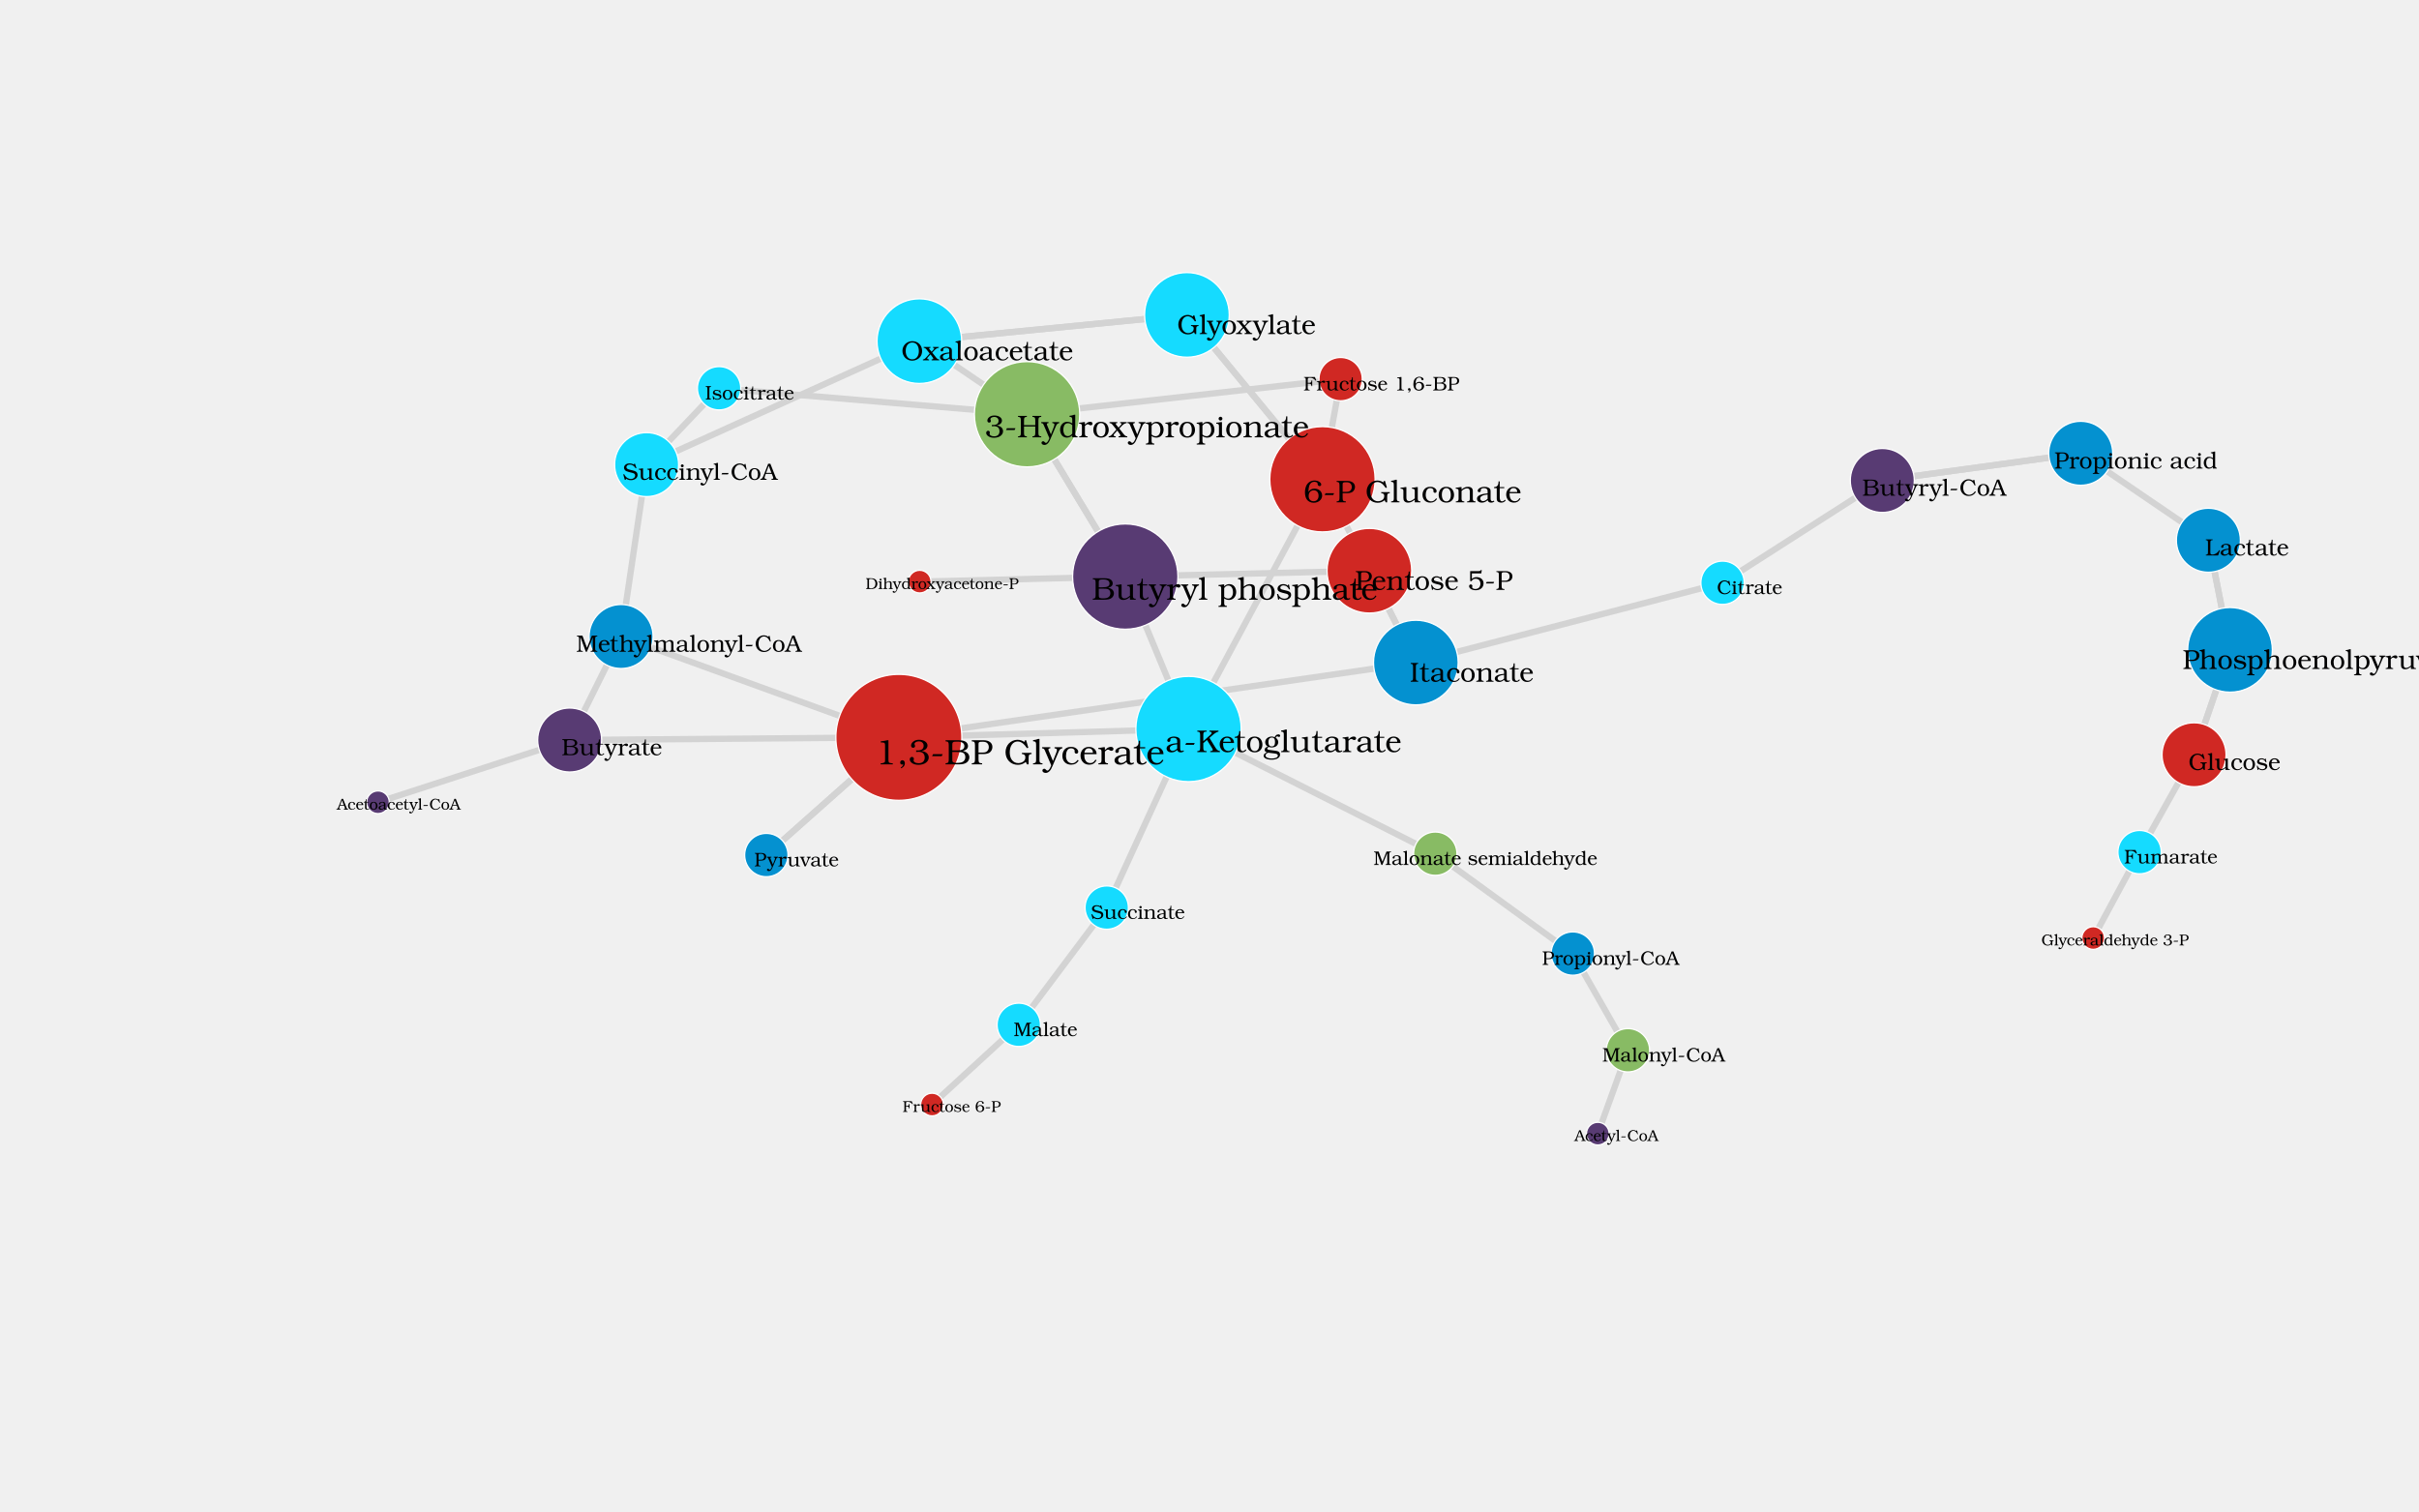
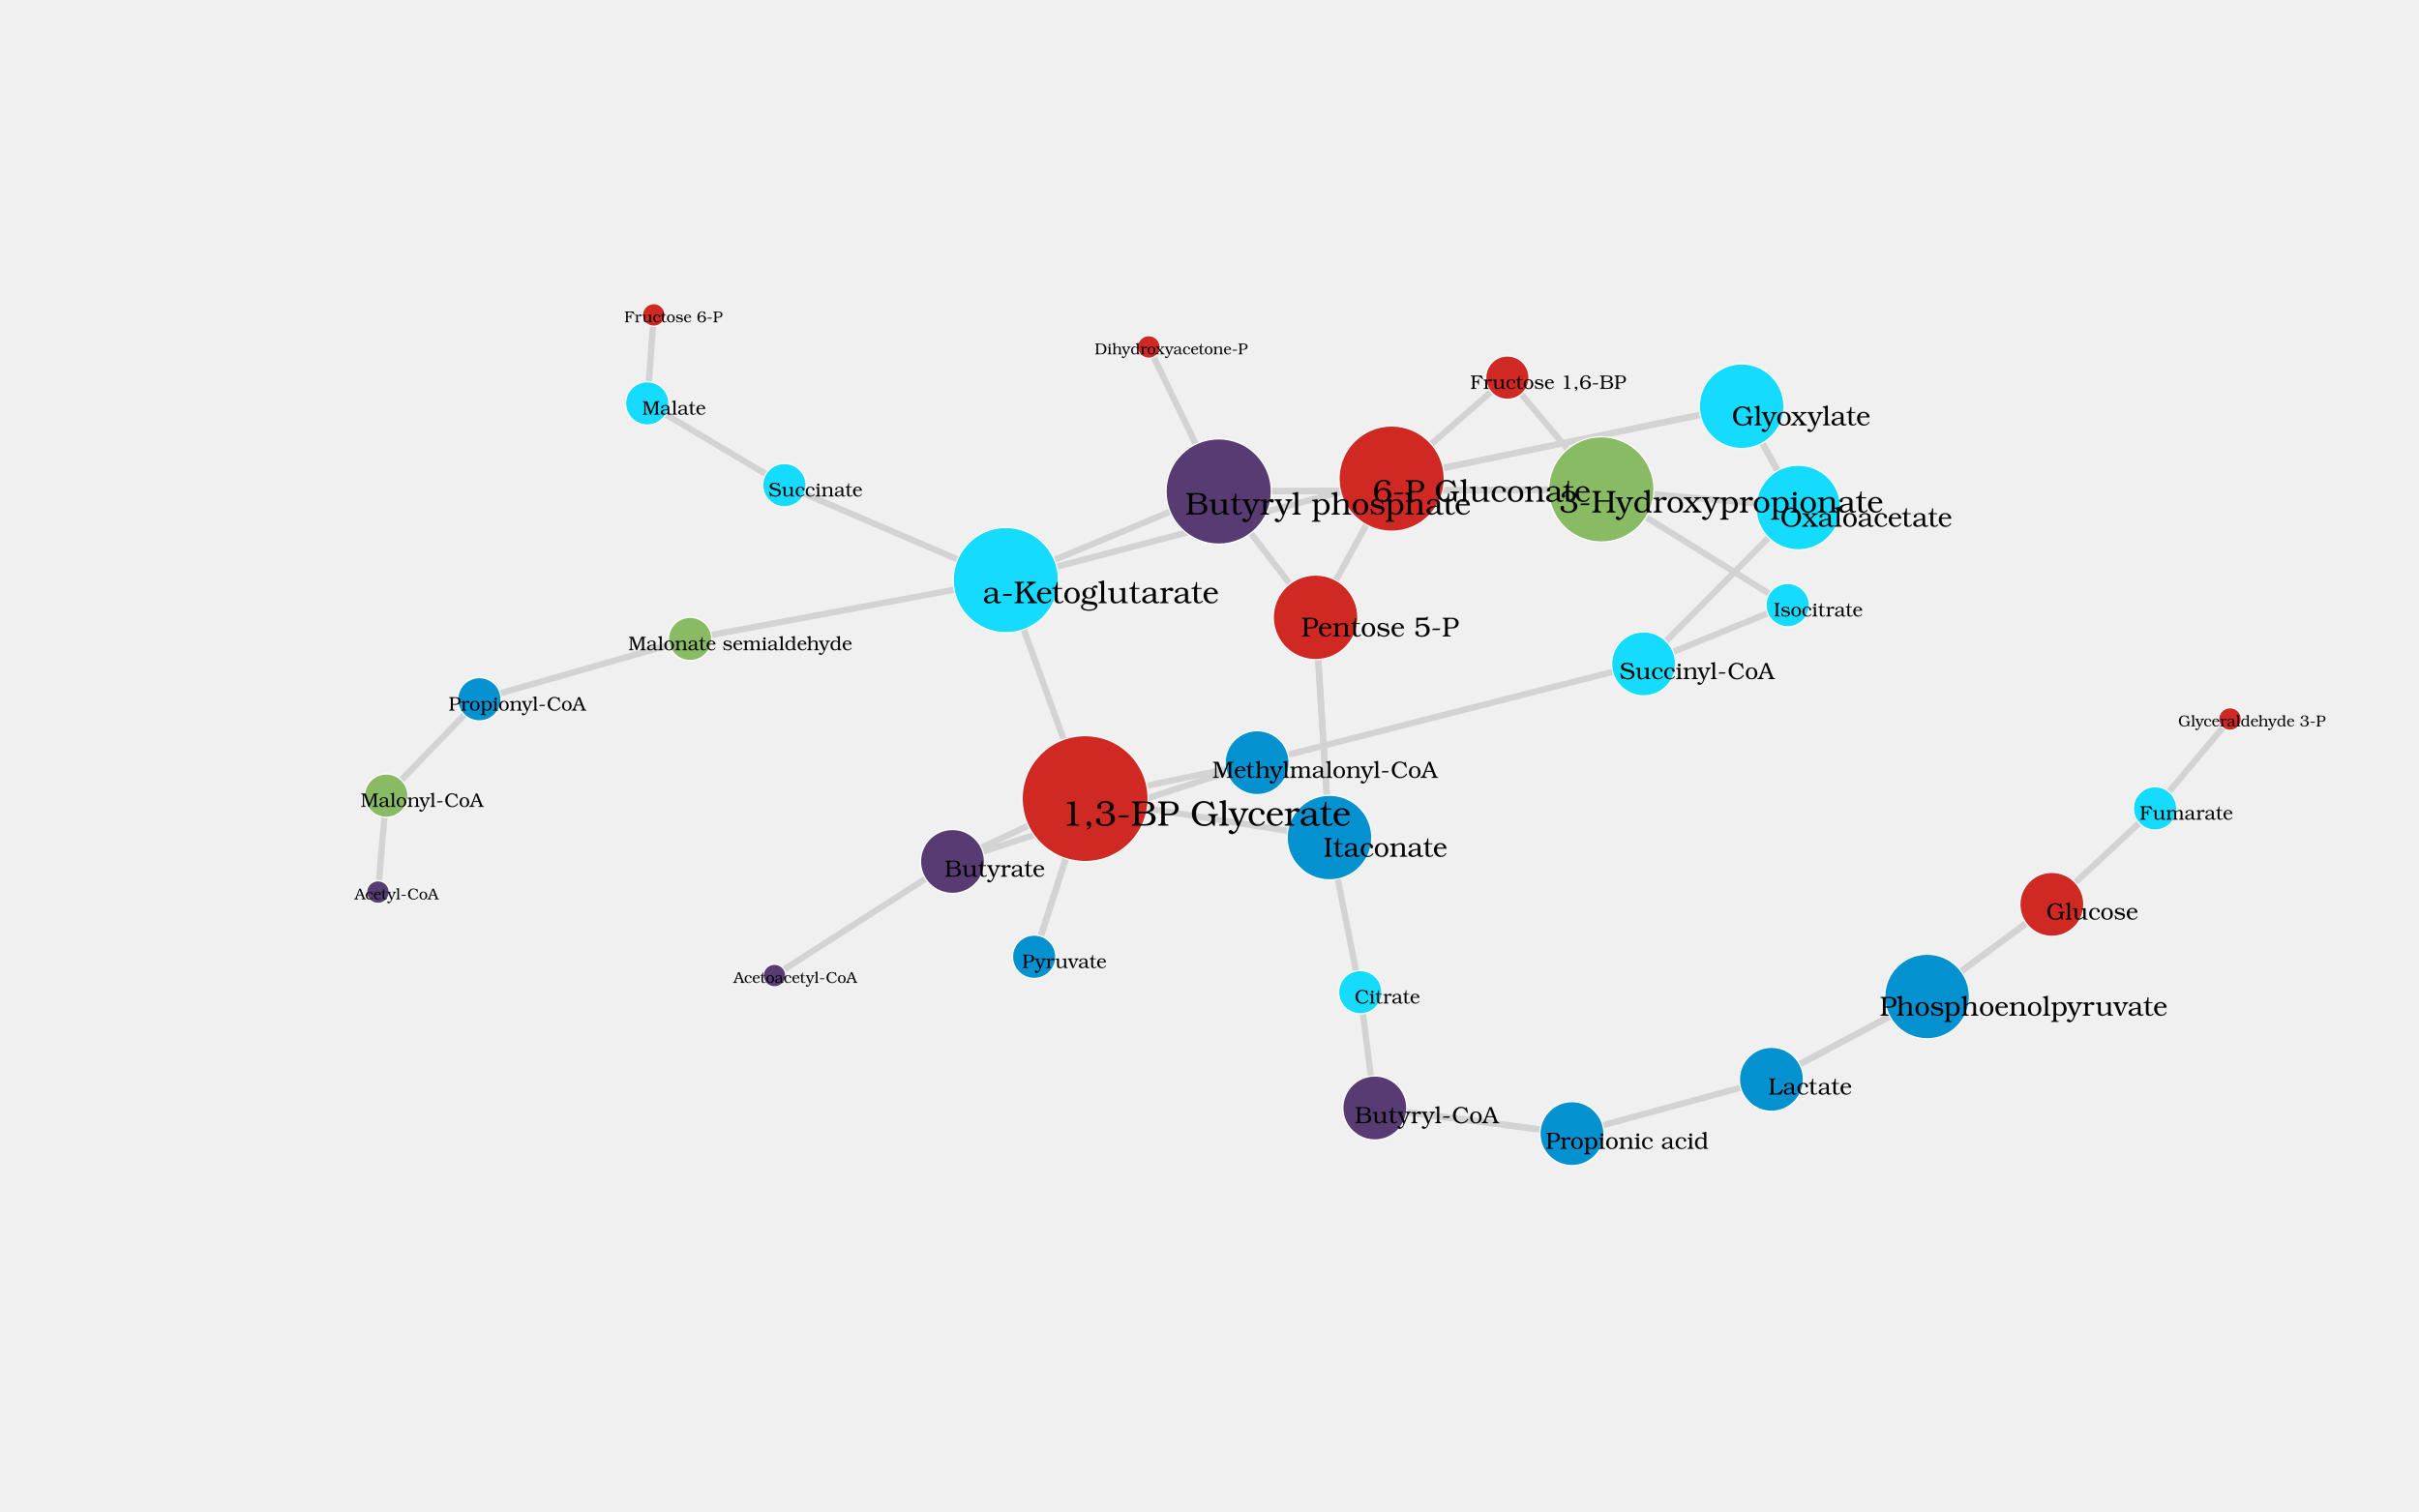
<svg xmlns="http://www.w3.org/2000/svg" width="1920px" height="1200px" viewBox="0 0 1920 1200" preserveAspectRatio="xMaxYMax">
  <style type="text/css">svg{ background: #FFFFFF; }</style>
  <g z-index="0">
-     <line style="stroke: #D3D3D3; stroke-width: 5px; stroke-dash: solid;" z-index="0" y2="359.864" x2="1651.499" y1="381.441" x1="1494.019" />
+     <line style="stroke: #D3D3D3; stroke-width: 5px; stroke-dash: solid;" z-index="0" y2="900" x2="1247.663" y1="879.624" x1="1091.217" />
  </g>
  <g z-index="1">
-     <line style="stroke: #D3D3D3; stroke-width: 5px; stroke-dash: solid;" z-index="0" y2="381.441" x2="1494.019" y1="359.864" x1="1651.499" />
+     <line style="stroke: #D3D3D3; stroke-width: 5px; stroke-dash: solid;" z-index="0" y2="879.624" x2="1091.217" y1="900" x1="1247.663" />
  </g>
  <g z-index="2">
-     <line style="stroke: #D3D3D3; stroke-width: 5px; stroke-dash: solid;" z-index="0" y2="526.01" x2="1123.783" y1="462.663" x1="1367.211" />
+     <line style="stroke: #D3D3D3; stroke-width: 5px; stroke-dash: solid;" z-index="0" y2="664.928" x2="1055.214" y1="787.702" x1="1079.681" />
  </g>
  <g z-index="3">
-     <line style="stroke: #D3D3D3; stroke-width: 5px; stroke-dash: solid;" z-index="0" y2="585.381" x2="713.43" y1="526.01" x1="1123.783" />
+     <line style="stroke: #D3D3D3; stroke-width: 5px; stroke-dash: solid;" z-index="0" y2="634.001" x2="861.286" y1="664.928" x1="1055.214" />
  </g>
  <g z-index="4">
-     <line style="stroke: #D3D3D3; stroke-width: 5px; stroke-dash: solid;" z-index="0" y2="678.829" x2="608.249" y1="585.381" x1="713.43" />
+     <line style="stroke: #D3D3D3; stroke-width: 5px; stroke-dash: solid;" z-index="0" y2="759.578" x2="820.822" y1="634.001" x1="861.286" />
  </g>
  <g z-index="5">
-     <line style="stroke: #D3D3D3; stroke-width: 5px; stroke-dash: solid;" z-index="0" y2="585.381" x2="713.43" y1="678.829" x1="608.249" />
+     <line style="stroke: #D3D3D3; stroke-width: 5px; stroke-dash: solid;" z-index="0" y2="634.001" x2="861.286" y1="759.578" x1="820.822" />
  </g>
  <g z-index="6">
-     <line style="stroke: #D3D3D3; stroke-width: 5px; stroke-dash: solid;" z-index="0" y2="505.323" x2="492.97" y1="587.498" x1="452.156" />
+     <line style="stroke: #D3D3D3; stroke-width: 5px; stroke-dash: solid;" z-index="0" y2="605.483" x2="997.804" y1="683.923" x1="755.993" />
  </g>
  <g z-index="7">
-     <line style="stroke: #D3D3D3; stroke-width: 5px; stroke-dash: solid;" z-index="0" y2="636.916" x2="300" y1="587.498" x1="452.156" />
+     <line style="stroke: #D3D3D3; stroke-width: 5px; stroke-dash: solid;" z-index="0" y2="774.505" x2="614.723" y1="683.923" x1="755.993" />
  </g>
  <g z-index="8">
-     <line style="stroke: #D3D3D3; stroke-width: 5px; stroke-dash: solid;" z-index="0" y2="585.381" x2="713.43" y1="505.323" x1="492.97" />
+     <line style="stroke: #D3D3D3; stroke-width: 5px; stroke-dash: solid;" z-index="0" y2="634.001" x2="861.286" y1="605.483" x1="997.804" />
  </g>
  <g z-index="9">
-     <line style="stroke: #D3D3D3; stroke-width: 5px; stroke-dash: solid;" z-index="0" y2="587.498" x2="452.156" y1="585.381" x1="713.43" />
+     <line style="stroke: #D3D3D3; stroke-width: 5px; stroke-dash: solid;" z-index="0" y2="683.923" x2="755.993" y1="634.001" x1="861.286" />
  </g>
  <g z-index="10">
-     <line style="stroke: #D3D3D3; stroke-width: 5px; stroke-dash: solid;" z-index="0" y2="578.758" x2="943.358" y1="585.381" x1="713.43" />
+     <line style="stroke: #D3D3D3; stroke-width: 5px; stroke-dash: solid;" z-index="0" y2="460.532" x2="798.374" y1="634.001" x1="861.286" />
  </g>
  <g z-index="11">
-     <line style="stroke: #D3D3D3; stroke-width: 5px; stroke-dash: solid;" z-index="0" y2="677.74" x2="1139.202" y1="578.758" x1="943.358" />
+     <line style="stroke: #D3D3D3; stroke-width: 5px; stroke-dash: solid;" z-index="0" y2="507.249" x2="547.731" y1="460.532" x1="798.374" />
  </g>
  <g z-index="12">
-     <line style="stroke: #D3D3D3; stroke-width: 5px; stroke-dash: solid;" z-index="0" y2="359.864" x2="1651.499" y1="428.902" x1="1752.824" />
+     <line style="stroke: #D3D3D3; stroke-width: 5px; stroke-dash: solid;" z-index="0" y2="900" x2="1247.663" y1="856.845" x1="1406.028" />
  </g>
  <g z-index="13">
-     <line style="stroke: #D3D3D3; stroke-width: 5px; stroke-dash: solid;" z-index="0" y2="757.038" x2="1248.377" y1="677.74" x1="1139.202" />
+     <line style="stroke: #D3D3D3; stroke-width: 5px; stroke-dash: solid;" z-index="0" y2="555.143" x2="380.478" y1="507.249" x1="547.731" />
  </g>
  <g z-index="14">
-     <line style="stroke: #D3D3D3; stroke-width: 5px; stroke-dash: solid;" z-index="0" y2="833.81" x2="1292.126" y1="757.038" x1="1248.377" />
+     <line style="stroke: #D3D3D3; stroke-width: 5px; stroke-dash: solid;" z-index="0" y2="631.67" x2="306.581" y1="555.143" x1="380.478" />
  </g>
  <g z-index="15">
-     <line style="stroke: #D3D3D3; stroke-width: 5px; stroke-dash: solid;" z-index="0" y2="900" x2="1268.211" y1="833.81" x1="1292.126" />
+     <line style="stroke: #D3D3D3; stroke-width: 5px; stroke-dash: solid;" z-index="0" y2="708.225" x2="300" y1="631.67" x1="306.581" />
  </g>
  <g z-index="16">
-     <line style="stroke: #D3D3D3; stroke-width: 5px; stroke-dash: solid;" z-index="0" y2="720.536" x2="878.43" y1="578.758" x1="943.358" />
+     <line style="stroke: #D3D3D3; stroke-width: 5px; stroke-dash: solid;" z-index="0" y2="385.156" x2="622.617" y1="460.532" x1="798.374" />
  </g>
  <g z-index="17">
-     <line style="stroke: #D3D3D3; stroke-width: 5px; stroke-dash: solid;" z-index="0" y2="813.615" x2="808.611" y1="720.536" x1="878.43" />
+     <line style="stroke: #D3D3D3; stroke-width: 5px; stroke-dash: solid;" z-index="0" y2="320.228" x2="513.723" y1="385.156" x1="622.617" />
  </g>
  <g z-index="18">
-     <line style="stroke: #D3D3D3; stroke-width: 5px; stroke-dash: solid;" z-index="0" y2="876.9" x2="739.771" y1="813.615" x1="808.611" />
+     <line style="stroke: #D3D3D3; stroke-width: 5px; stroke-dash: solid;" z-index="0" y2="250" x2="518.919" y1="320.228" x1="513.723" />
  </g>
  <g z-index="19">
-     <line style="stroke: #D3D3D3; stroke-width: 5px; stroke-dash: solid;" z-index="0" y2="457.751" x2="893.134" y1="578.758" x1="943.358" />
+     <line style="stroke: #D3D3D3; stroke-width: 5px; stroke-dash: solid;" z-index="0" y2="390.185" x2="967.312" y1="460.532" x1="798.374" />
  </g>
  <g z-index="20">
-     <line style="stroke: #D3D3D3; stroke-width: 5px; stroke-dash: solid;" z-index="0" y2="328.878" x2="815.207" y1="457.751" x1="893.134" />
+     <line style="stroke: #D3D3D3; stroke-width: 5px; stroke-dash: solid;" z-index="0" y2="388.534" x2="1271.015" y1="390.185" x1="967.312" />
  </g>
  <g z-index="21">
-     <line style="stroke: #D3D3D3; stroke-width: 5px; stroke-dash: solid;" z-index="0" y2="308.241" x2="570.75" y1="328.878" x1="815.207" />
+     <line style="stroke: #D3D3D3; stroke-width: 5px; stroke-dash: solid;" z-index="0" y2="480.42" x2="1418.911" y1="388.534" x1="1271.015" />
  </g>
  <g z-index="22">
-     <line style="stroke: #D3D3D3; stroke-width: 5px; stroke-dash: solid;" z-index="0" y2="368.862" x2="513.232" y1="308.241" x1="570.75" />
+     <line style="stroke: #D3D3D3; stroke-width: 5px; stroke-dash: solid;" z-index="0" y2="527.054" x2="1304.55" y1="480.42" x1="1418.911" />
  </g>
  <g z-index="23">
-     <line style="stroke: #D3D3D3; stroke-width: 5px; stroke-dash: solid;" z-index="0" y2="515.913" x2="1770" y1="428.902" x1="1752.824" />
+     <line style="stroke: #D3D3D3; stroke-width: 5px; stroke-dash: solid;" z-index="0" y2="791.125" x2="1529.578" y1="856.845" x1="1406.028" />
  </g>
  <g z-index="24">
-     <line style="stroke: #D3D3D3; stroke-width: 5px; stroke-dash: solid;" z-index="0" y2="270.835" x2="729.711" y1="368.862" x1="513.232" />
+     <line style="stroke: #D3D3D3; stroke-width: 5px; stroke-dash: solid;" z-index="0" y2="402.921" x2="1427.352" y1="527.054" x1="1304.55" />
  </g>
  <g z-index="25">
-     <line style="stroke: #D3D3D3; stroke-width: 5px; stroke-dash: solid;" z-index="0" y2="250" x2="942.08" y1="270.835" x1="729.711" />
+     <line style="stroke: #D3D3D3; stroke-width: 5px; stroke-dash: solid;" z-index="0" y2="322.52" x2="1382.364" y1="402.921" x1="1427.352" />
  </g>
  <g z-index="26">
-     <line style="stroke: #D3D3D3; stroke-width: 5px; stroke-dash: solid;" z-index="0" y2="380.485" x2="1049.658" y1="250" x1="942.08" />
+     <line style="stroke: #D3D3D3; stroke-width: 5px; stroke-dash: solid;" z-index="0" y2="379.971" x2="1104.571" y1="322.52" x1="1382.364" />
  </g>
  <g z-index="27">
-     <line style="stroke: #D3D3D3; stroke-width: 5px; stroke-dash: solid;" z-index="0" y2="453.1" x2="1086.893" y1="380.485" x1="1049.658" />
+     <line style="stroke: #D3D3D3; stroke-width: 5px; stroke-dash: solid;" z-index="0" y2="490.109" x2="1044.183" y1="379.971" x1="1104.571" />
  </g>
  <g z-index="28">
-     <line style="stroke: #D3D3D3; stroke-width: 5px; stroke-dash: solid;" z-index="0" y2="457.751" x2="893.134" y1="453.1" x1="1086.893" />
+     <line style="stroke: #D3D3D3; stroke-width: 5px; stroke-dash: solid;" z-index="0" y2="390.185" x2="967.312" y1="490.109" x1="1044.183" />
  </g>
  <g z-index="29">
-     <line style="stroke: #D3D3D3; stroke-width: 5px; stroke-dash: solid;" z-index="0" y2="380.485" x2="1049.658" y1="578.758" x1="943.358" />
+     <line style="stroke: #D3D3D3; stroke-width: 5px; stroke-dash: solid;" z-index="0" y2="379.971" x2="1104.571" y1="460.532" x1="798.374" />
  </g>
  <g z-index="30">
-     <line style="stroke: #D3D3D3; stroke-width: 5px; stroke-dash: solid;" z-index="0" y2="380.485" x2="1049.658" y1="300.987" x1="1064.076" />
+     <line style="stroke: #D3D3D3; stroke-width: 5px; stroke-dash: solid;" z-index="0" y2="379.971" x2="1104.571" y1="299.821" x1="1196.438" />
  </g>
  <g z-index="31">
-     <line style="stroke: #D3D3D3; stroke-width: 5px; stroke-dash: solid;" z-index="0" y2="300.987" x2="1064.076" y1="328.878" x1="815.207" />
+     <line style="stroke: #D3D3D3; stroke-width: 5px; stroke-dash: solid;" z-index="0" y2="299.821" x2="1196.438" y1="388.534" x1="1271.015" />
  </g>
  <g z-index="32">
-     <line style="stroke: #D3D3D3; stroke-width: 5px; stroke-dash: solid;" z-index="0" y2="270.835" x2="729.711" y1="328.878" x1="815.207" />
+     <line style="stroke: #D3D3D3; stroke-width: 5px; stroke-dash: solid;" z-index="0" y2="402.921" x2="1427.352" y1="388.534" x1="1271.015" />
  </g>
  <g z-index="33">
-     <line style="stroke: #D3D3D3; stroke-width: 5px; stroke-dash: solid;" z-index="0" y2="270.835" x2="729.711" y1="250" x1="942.08" />
+     <line style="stroke: #D3D3D3; stroke-width: 5px; stroke-dash: solid;" z-index="0" y2="402.921" x2="1427.352" y1="322.52" x1="1382.364" />
  </g>
  <g z-index="34">
-     <line style="stroke: #D3D3D3; stroke-width: 5px; stroke-dash: solid;" z-index="0" y2="428.902" x2="1752.824" y1="515.913" x1="1770" />
+     <line style="stroke: #D3D3D3; stroke-width: 5px; stroke-dash: solid;" z-index="0" y2="856.845" x2="1406.028" y1="791.125" x1="1529.578" />
  </g>
  <g z-index="35">
-     <line style="stroke: #D3D3D3; stroke-width: 5px; stroke-dash: solid;" z-index="0" y2="457.751" x2="893.134" y1="328.878" x1="815.207" />
+     <line style="stroke: #D3D3D3; stroke-width: 5px; stroke-dash: solid;" z-index="0" y2="390.185" x2="967.312" y1="388.534" x1="1271.015" />
  </g>
  <g z-index="36">
-     <line style="stroke: #D3D3D3; stroke-width: 5px; stroke-dash: solid;" z-index="0" y2="250" x2="942.08" y1="380.485" x1="1049.658" />
+     <line style="stroke: #D3D3D3; stroke-width: 5px; stroke-dash: solid;" z-index="0" y2="322.52" x2="1382.364" y1="379.971" x1="1104.571" />
  </g>
  <g z-index="37">
-     <line style="stroke: #D3D3D3; stroke-width: 5px; stroke-dash: solid;" z-index="0" y2="461.761" x2="729.973" y1="457.751" x1="893.134" />
+     <line style="stroke: #D3D3D3; stroke-width: 5px; stroke-dash: solid;" z-index="0" y2="275.429" x2="911.804" y1="390.185" x1="967.312" />
  </g>
  <g z-index="38">
-     <line style="stroke: #D3D3D3; stroke-width: 5px; stroke-dash: solid;" z-index="0" y2="505.323" x2="492.97" y1="368.862" x1="513.232" />
+     <line style="stroke: #D3D3D3; stroke-width: 5px; stroke-dash: solid;" z-index="0" y2="605.483" x2="997.804" y1="527.054" x1="1304.55" />
  </g>
  <g z-index="39">
-     <line style="stroke: #D3D3D3; stroke-width: 5px; stroke-dash: solid;" z-index="0" y2="526.01" x2="1123.783" y1="453.1" x1="1086.893" />
+     <line style="stroke: #D3D3D3; stroke-width: 5px; stroke-dash: solid;" z-index="0" y2="664.928" x2="1055.214" y1="490.109" x1="1044.183" />
  </g>
  <g z-index="40">
-     <line style="stroke: #D3D3D3; stroke-width: 5px; stroke-dash: solid;" z-index="0" y2="453.1" x2="1086.893" y1="526.01" x1="1123.783" />
+     <line style="stroke: #D3D3D3; stroke-width: 5px; stroke-dash: solid;" z-index="0" y2="490.109" x2="1044.183" y1="664.928" x1="1055.214" />
  </g>
  <g z-index="41">
-     <line style="stroke: #D3D3D3; stroke-width: 5px; stroke-dash: solid;" z-index="0" y2="599.21" x2="1741.456" y1="515.913" x1="1770" />
+     <line style="stroke: #D3D3D3; stroke-width: 5px; stroke-dash: solid;" z-index="0" y2="717.96" x2="1628.593" y1="791.125" x1="1529.578" />
  </g>
  <g z-index="42">
-     <line style="stroke: #D3D3D3; stroke-width: 5px; stroke-dash: solid;" z-index="0" y2="515.913" x2="1770" y1="599.21" x1="1741.456" />
+     <line style="stroke: #D3D3D3; stroke-width: 5px; stroke-dash: solid;" z-index="0" y2="791.125" x2="1529.578" y1="717.96" x1="1628.593" />
  </g>
  <g z-index="43">
-     <line style="stroke: #D3D3D3; stroke-width: 5px; stroke-dash: solid;" z-index="0" y2="676.513" x2="1698.214" y1="599.21" x1="1741.456" />
+     <line style="stroke: #D3D3D3; stroke-width: 5px; stroke-dash: solid;" z-index="0" y2="641.769" x2="1710.502" y1="717.96" x1="1628.593" />
  </g>
  <g z-index="44">
-     <line style="stroke: #D3D3D3; stroke-width: 5px; stroke-dash: solid;" z-index="0" y2="744.707" x2="1661.412" y1="676.513" x1="1698.214" />
+     <line style="stroke: #D3D3D3; stroke-width: 5px; stroke-dash: solid;" z-index="0" y2="570.821" x2="1770" y1="641.769" x1="1710.502" />
  </g>
  <g z-index="45">
-     <line style="stroke: #D3D3D3; stroke-width: 5px; stroke-dash: solid;" z-index="0" y2="462.663" x2="1367.211" y1="381.441" x1="1494.019" />
+     <line style="stroke: #D3D3D3; stroke-width: 5px; stroke-dash: solid;" z-index="0" y2="787.702" x2="1079.681" y1="879.624" x1="1091.217" />
  </g>
  <g z-index="46">
-     <circle style="stroke: #FFFFFF; stroke-width: 1px; stroke-dash: solid;" fill="#D02823" stroke="stroke: #FFFFFF; stroke-width: 1px; stroke-dash: solid;" z-index="0" cy="599.21" cx="1741.456" r="25.4" />
+     <circle style="stroke: #FFFFFF; stroke-width: 1px; stroke-dash: solid;" fill="#D02823" stroke="stroke: #FFFFFF; stroke-width: 1px; stroke-dash: solid;" z-index="0" cy="717.96" cx="1628.593" r="25.4" />
  </g>
  <g z-index="47">
-     <circle style="stroke: #FFFFFF; stroke-width: 1px; stroke-dash: solid;" fill="#0491D0" stroke="stroke: #FFFFFF; stroke-width: 1px; stroke-dash: solid;" z-index="0" cy="757.038" cx="1248.377" r="17.2" />
+     <circle style="stroke: #FFFFFF; stroke-width: 1px; stroke-dash: solid;" fill="#0491D0" stroke="stroke: #FFFFFF; stroke-width: 1px; stroke-dash: solid;" z-index="0" cy="555.143" cx="380.478" r="17.2" />
  </g>
  <g z-index="48">
-     <circle style="stroke: #FFFFFF; stroke-width: 1px; stroke-dash: solid;" fill="#88BB64" stroke="stroke: #FFFFFF; stroke-width: 1px; stroke-dash: solid;" z-index="0" cy="677.74" cx="1139.202" r="17.2" />
+     <circle style="stroke: #FFFFFF; stroke-width: 1px; stroke-dash: solid;" fill="#88BB64" stroke="stroke: #FFFFFF; stroke-width: 1px; stroke-dash: solid;" z-index="0" cy="507.249" cx="547.731" r="17.2" />
  </g>
  <g z-index="49">
-     <circle style="stroke: #FFFFFF; stroke-width: 1px; stroke-dash: solid;" fill="#15DBFF" stroke="stroke: #FFFFFF; stroke-width: 1px; stroke-dash: solid;" z-index="0" cy="462.663" cx="1367.211" r="17.2" />
+     <circle style="stroke: #FFFFFF; stroke-width: 1px; stroke-dash: solid;" fill="#15DBFF" stroke="stroke: #FFFFFF; stroke-width: 1px; stroke-dash: solid;" z-index="0" cy="787.702" cx="1079.681" r="17.2" />
  </g>
  <g z-index="50">
-     <circle style="stroke: #FFFFFF; stroke-width: 1px; stroke-dash: solid;" fill="#15DBFF" stroke="stroke: #FFFFFF; stroke-width: 1px; stroke-dash: solid;" z-index="0" cy="578.758" cx="943.358" r="41.8" />
+     <circle style="stroke: #FFFFFF; stroke-width: 1px; stroke-dash: solid;" fill="#15DBFF" stroke="stroke: #FFFFFF; stroke-width: 1px; stroke-dash: solid;" z-index="0" cy="460.532" cx="798.374" r="41.8" />
  </g>
  <g z-index="51">
-     <circle style="stroke: #FFFFFF; stroke-width: 1px; stroke-dash: solid;" fill="#15DBFF" stroke="stroke: #FFFFFF; stroke-width: 1px; stroke-dash: solid;" z-index="0" cy="720.536" cx="878.43" r="17.2" />
+     <circle style="stroke: #FFFFFF; stroke-width: 1px; stroke-dash: solid;" fill="#15DBFF" stroke="stroke: #FFFFFF; stroke-width: 1px; stroke-dash: solid;" z-index="0" cy="385.156" cx="622.617" r="17.2" />
  </g>
  <g z-index="52">
-     <circle style="stroke: #FFFFFF; stroke-width: 1px; stroke-dash: solid;" fill="#15DBFF" stroke="stroke: #FFFFFF; stroke-width: 1px; stroke-dash: solid;" z-index="0" cy="813.615" cx="808.611" r="17.2" />
+     <circle style="stroke: #FFFFFF; stroke-width: 1px; stroke-dash: solid;" fill="#15DBFF" stroke="stroke: #FFFFFF; stroke-width: 1px; stroke-dash: solid;" z-index="0" cy="320.228" cx="513.723" r="17.2" />
  </g>
  <g z-index="53">
-     <circle style="stroke: #FFFFFF; stroke-width: 1px; stroke-dash: solid;" fill="#D02823" stroke="stroke: #FFFFFF; stroke-width: 1px; stroke-dash: solid;" z-index="0" cy="876.9" cx="739.771" r="9" />
+     <circle style="stroke: #FFFFFF; stroke-width: 1px; stroke-dash: solid;" fill="#D02823" stroke="stroke: #FFFFFF; stroke-width: 1px; stroke-dash: solid;" z-index="0" cy="250" cx="518.919" r="9" />
  </g>
  <g z-index="54">
-     <circle style="stroke: #FFFFFF; stroke-width: 1px; stroke-dash: solid;" fill="#583B73" stroke="stroke: #FFFFFF; stroke-width: 1px; stroke-dash: solid;" z-index="0" cy="457.751" cx="893.134" r="41.8" />
+     <circle style="stroke: #FFFFFF; stroke-width: 1px; stroke-dash: solid;" fill="#583B73" stroke="stroke: #FFFFFF; stroke-width: 1px; stroke-dash: solid;" z-index="0" cy="390.185" cx="967.312" r="41.8" />
  </g>
  <g z-index="55">
-     <circle style="stroke: #FFFFFF; stroke-width: 1px; stroke-dash: solid;" fill="#88BB64" stroke="stroke: #FFFFFF; stroke-width: 1px; stroke-dash: solid;" z-index="0" cy="328.878" cx="815.207" r="41.8" />
+     <circle style="stroke: #FFFFFF; stroke-width: 1px; stroke-dash: solid;" fill="#88BB64" stroke="stroke: #FFFFFF; stroke-width: 1px; stroke-dash: solid;" z-index="0" cy="388.534" cx="1271.015" r="41.8" />
  </g>
  <g z-index="56">
-     <circle style="stroke: #FFFFFF; stroke-width: 1px; stroke-dash: solid;" fill="#15DBFF" stroke="stroke: #FFFFFF; stroke-width: 1px; stroke-dash: solid;" z-index="0" cy="308.241" cx="570.75" r="17.2" />
+     <circle style="stroke: #FFFFFF; stroke-width: 1px; stroke-dash: solid;" fill="#15DBFF" stroke="stroke: #FFFFFF; stroke-width: 1px; stroke-dash: solid;" z-index="0" cy="480.42" cx="1418.911" r="17.2" />
  </g>
  <g z-index="57">
-     <circle style="stroke: #FFFFFF; stroke-width: 1px; stroke-dash: solid;" fill="#15DBFF" stroke="stroke: #FFFFFF; stroke-width: 1px; stroke-dash: solid;" z-index="0" cy="368.862" cx="513.232" r="25.4" />
+     <circle style="stroke: #FFFFFF; stroke-width: 1px; stroke-dash: solid;" fill="#15DBFF" stroke="stroke: #FFFFFF; stroke-width: 1px; stroke-dash: solid;" z-index="0" cy="527.054" cx="1304.55" r="25.4" />
  </g>
  <g z-index="58">
-     <circle style="stroke: #FFFFFF; stroke-width: 1px; stroke-dash: solid;" fill="#15DBFF" stroke="stroke: #FFFFFF; stroke-width: 1px; stroke-dash: solid;" z-index="0" cy="676.513" cx="1698.214" r="17.2" />
+     <circle style="stroke: #FFFFFF; stroke-width: 1px; stroke-dash: solid;" fill="#15DBFF" stroke="stroke: #FFFFFF; stroke-width: 1px; stroke-dash: solid;" z-index="0" cy="641.769" cx="1710.502" r="17.2" />
  </g>
  <g z-index="59">
-     <circle style="stroke: #FFFFFF; stroke-width: 1px; stroke-dash: solid;" fill="#15DBFF" stroke="stroke: #FFFFFF; stroke-width: 1px; stroke-dash: solid;" z-index="0" cy="270.835" cx="729.711" r="33.6" />
+     <circle style="stroke: #FFFFFF; stroke-width: 1px; stroke-dash: solid;" fill="#15DBFF" stroke="stroke: #FFFFFF; stroke-width: 1px; stroke-dash: solid;" z-index="0" cy="402.921" cx="1427.352" r="33.6" />
  </g>
  <g z-index="60">
-     <circle style="stroke: #FFFFFF; stroke-width: 1px; stroke-dash: solid;" fill="#15DBFF" stroke="stroke: #FFFFFF; stroke-width: 1px; stroke-dash: solid;" z-index="0" cy="250" cx="942.08" r="33.6" />
+     <circle style="stroke: #FFFFFF; stroke-width: 1px; stroke-dash: solid;" fill="#15DBFF" stroke="stroke: #FFFFFF; stroke-width: 1px; stroke-dash: solid;" z-index="0" cy="322.52" cx="1382.364" r="33.6" />
  </g>
  <g z-index="61">
-     <circle style="stroke: #FFFFFF; stroke-width: 1px; stroke-dash: solid;" fill="#0491D0" stroke="stroke: #FFFFFF; stroke-width: 1px; stroke-dash: solid;" z-index="0" cy="526.01" cx="1123.783" r="33.6" />
+     <circle style="stroke: #FFFFFF; stroke-width: 1px; stroke-dash: solid;" fill="#0491D0" stroke="stroke: #FFFFFF; stroke-width: 1px; stroke-dash: solid;" z-index="0" cy="664.928" cx="1055.214" r="33.6" />
  </g>
  <g z-index="62">
-     <circle style="stroke: #FFFFFF; stroke-width: 1px; stroke-dash: solid;" fill="#D02823" stroke="stroke: #FFFFFF; stroke-width: 1px; stroke-dash: solid;" z-index="0" cy="380.485" cx="1049.658" r="41.8" />
+     <circle style="stroke: #FFFFFF; stroke-width: 1px; stroke-dash: solid;" fill="#D02823" stroke="stroke: #FFFFFF; stroke-width: 1px; stroke-dash: solid;" z-index="0" cy="379.971" cx="1104.571" r="41.8" />
  </g>
  <g z-index="63">
-     <circle style="stroke: #FFFFFF; stroke-width: 1px; stroke-dash: solid;" fill="#D02823" stroke="stroke: #FFFFFF; stroke-width: 1px; stroke-dash: solid;" z-index="0" cy="453.1" cx="1086.893" r="33.6" />
+     <circle style="stroke: #FFFFFF; stroke-width: 1px; stroke-dash: solid;" fill="#D02823" stroke="stroke: #FFFFFF; stroke-width: 1px; stroke-dash: solid;" z-index="0" cy="490.109" cx="1044.183" r="33.6" />
  </g>
  <g z-index="64">
-     <circle style="stroke: #FFFFFF; stroke-width: 1px; stroke-dash: solid;" fill="#D02823" stroke="stroke: #FFFFFF; stroke-width: 1px; stroke-dash: solid;" z-index="0" cy="300.987" cx="1064.076" r="17.2" />
+     <circle style="stroke: #FFFFFF; stroke-width: 1px; stroke-dash: solid;" fill="#D02823" stroke="stroke: #FFFFFF; stroke-width: 1px; stroke-dash: solid;" z-index="0" cy="299.821" cx="1196.438" r="17.2" />
  </g>
  <g z-index="65">
-     <circle style="stroke: #FFFFFF; stroke-width: 1px; stroke-dash: solid;" fill="#D02823" stroke="stroke: #FFFFFF; stroke-width: 1px; stroke-dash: solid;" z-index="0" cy="461.761" cx="729.973" r="9" />
+     <circle style="stroke: #FFFFFF; stroke-width: 1px; stroke-dash: solid;" fill="#D02823" stroke="stroke: #FFFFFF; stroke-width: 1px; stroke-dash: solid;" z-index="0" cy="275.429" cx="911.804" r="9" />
  </g>
  <g z-index="66">
-     <circle style="stroke: #FFFFFF; stroke-width: 1px; stroke-dash: solid;" fill="#D02823" stroke="stroke: #FFFFFF; stroke-width: 1px; stroke-dash: solid;" z-index="0" cy="744.707" cx="1661.412" r="9" />
+     <circle style="stroke: #FFFFFF; stroke-width: 1px; stroke-dash: solid;" fill="#D02823" stroke="stroke: #FFFFFF; stroke-width: 1px; stroke-dash: solid;" z-index="0" cy="570.821" cx="1770" r="9" />
  </g>
  <g z-index="67">
-     <circle style="stroke: #FFFFFF; stroke-width: 1px; stroke-dash: solid;" fill="#D02823" stroke="stroke: #FFFFFF; stroke-width: 1px; stroke-dash: solid;" z-index="0" cy="585.381" cx="713.43" r="50" />
+     <circle style="stroke: #FFFFFF; stroke-width: 1px; stroke-dash: solid;" fill="#D02823" stroke="stroke: #FFFFFF; stroke-width: 1px; stroke-dash: solid;" z-index="0" cy="634.001" cx="861.286" r="50" />
  </g>
  <g z-index="68">
-     <circle style="stroke: #FFFFFF; stroke-width: 1px; stroke-dash: solid;" fill="#0491D0" stroke="stroke: #FFFFFF; stroke-width: 1px; stroke-dash: solid;" z-index="0" cy="515.913" cx="1770" r="33.6" />
+     <circle style="stroke: #FFFFFF; stroke-width: 1px; stroke-dash: solid;" fill="#0491D0" stroke="stroke: #FFFFFF; stroke-width: 1px; stroke-dash: solid;" z-index="0" cy="791.125" cx="1529.578" r="33.6" />
  </g>
  <g z-index="69">
-     <circle style="stroke: #FFFFFF; stroke-width: 1px; stroke-dash: solid;" fill="#0491D0" stroke="stroke: #FFFFFF; stroke-width: 1px; stroke-dash: solid;" z-index="0" cy="678.829" cx="608.249" r="17.2" />
+     <circle style="stroke: #FFFFFF; stroke-width: 1px; stroke-dash: solid;" fill="#0491D0" stroke="stroke: #FFFFFF; stroke-width: 1px; stroke-dash: solid;" z-index="0" cy="759.578" cx="820.822" r="17.2" />
  </g>
  <g z-index="70">
-     <circle style="stroke: #FFFFFF; stroke-width: 1px; stroke-dash: solid;" fill="#0491D0" stroke="stroke: #FFFFFF; stroke-width: 1px; stroke-dash: solid;" z-index="0" cy="428.902" cx="1752.824" r="25.4" />
+     <circle style="stroke: #FFFFFF; stroke-width: 1px; stroke-dash: solid;" fill="#0491D0" stroke="stroke: #FFFFFF; stroke-width: 1px; stroke-dash: solid;" z-index="0" cy="856.845" cx="1406.028" r="25.4" />
  </g>
  <g z-index="71">
-     <circle style="stroke: #FFFFFF; stroke-width: 1px; stroke-dash: solid;" fill="#0491D0" stroke="stroke: #FFFFFF; stroke-width: 1px; stroke-dash: solid;" z-index="0" cy="505.323" cx="492.97" r="25.4" />
+     <circle style="stroke: #FFFFFF; stroke-width: 1px; stroke-dash: solid;" fill="#0491D0" stroke="stroke: #FFFFFF; stroke-width: 1px; stroke-dash: solid;" z-index="0" cy="605.483" cx="997.804" r="25.4" />
  </g>
  <g z-index="72">
-     <circle style="stroke: #FFFFFF; stroke-width: 1px; stroke-dash: solid;" fill="#0491D0" stroke="stroke: #FFFFFF; stroke-width: 1px; stroke-dash: solid;" z-index="0" cy="359.864" cx="1651.499" r="25.4" />
+     <circle style="stroke: #FFFFFF; stroke-width: 1px; stroke-dash: solid;" fill="#0491D0" stroke="stroke: #FFFFFF; stroke-width: 1px; stroke-dash: solid;" z-index="0" cy="900" cx="1247.663" r="25.4" />
  </g>
  <g z-index="73">
-     <circle style="stroke: #FFFFFF; stroke-width: 1px; stroke-dash: solid;" fill="#583B73" stroke="stroke: #FFFFFF; stroke-width: 1px; stroke-dash: solid;" z-index="0" cy="587.498" cx="452.156" r="25.4" />
+     <circle style="stroke: #FFFFFF; stroke-width: 1px; stroke-dash: solid;" fill="#583B73" stroke="stroke: #FFFFFF; stroke-width: 1px; stroke-dash: solid;" z-index="0" cy="683.923" cx="755.993" r="25.4" />
  </g>
  <g z-index="74">
-     <circle style="stroke: #FFFFFF; stroke-width: 1px; stroke-dash: solid;" fill="#583B73" stroke="stroke: #FFFFFF; stroke-width: 1px; stroke-dash: solid;" z-index="0" cy="381.441" cx="1494.019" r="25.4" />
+     <circle style="stroke: #FFFFFF; stroke-width: 1px; stroke-dash: solid;" fill="#583B73" stroke="stroke: #FFFFFF; stroke-width: 1px; stroke-dash: solid;" z-index="0" cy="879.624" cx="1091.217" r="25.4" />
  </g>
  <g z-index="75">
-     <circle style="stroke: #FFFFFF; stroke-width: 1px; stroke-dash: solid;" fill="#583B73" stroke="stroke: #FFFFFF; stroke-width: 1px; stroke-dash: solid;" z-index="0" cy="636.916" cx="300" r="9" />
+     <circle style="stroke: #FFFFFF; stroke-width: 1px; stroke-dash: solid;" fill="#583B73" stroke="stroke: #FFFFFF; stroke-width: 1px; stroke-dash: solid;" z-index="0" cy="774.505" cx="614.723" r="9" />
  </g>
  <g z-index="76">
-     <circle style="stroke: #FFFFFF; stroke-width: 1px; stroke-dash: solid;" fill="#583B73" stroke="stroke: #FFFFFF; stroke-width: 1px; stroke-dash: solid;" z-index="0" cy="900" cx="1268.211" r="9" />
+     <circle style="stroke: #FFFFFF; stroke-width: 1px; stroke-dash: solid;" fill="#583B73" stroke="stroke: #FFFFFF; stroke-width: 1px; stroke-dash: solid;" z-index="0" cy="708.225" cx="300" r="9" />
  </g>
  <g z-index="77">
-     <circle style="stroke: #FFFFFF; stroke-width: 1px; stroke-dash: solid;" fill="#88BB64" stroke="stroke: #FFFFFF; stroke-width: 1px; stroke-dash: solid;" z-index="0" cy="833.81" cx="1292.126" r="17.2" />
+     <circle style="stroke: #FFFFFF; stroke-width: 1px; stroke-dash: solid;" fill="#88BB64" stroke="stroke: #FFFFFF; stroke-width: 1px; stroke-dash: solid;" z-index="0" cy="631.67" cx="306.581" r="17.2" />
  </g>
  <g z-index="78">
-     <text style="font-style: normal;font-size: 18.75px;font-family: Bookman Old Style;color: black;fill: #010000" z-index="0" y="611.294" x="1737.006">Glucose</text>
+     <text style="font-style: normal;font-size: 18.75px;font-family: Bookman Old Style;color: black;fill: #010000" z-index="0" y="730.043" x="1624.143">Glucose</text>
  </g>
  <g z-index="79">
-     <text style="font-style: normal;font-size: 15.625px;font-family: Bookman Old Style;color: black;fill: #000001" z-index="0" y="765.996" x="1223.885">Propionyl-CoA</text>
+     <text style="font-style: normal;font-size: 15.625px;font-family: Bookman Old Style;color: black;fill: #000001" z-index="0" y="564.101" x="355.987">Propionyl-CoA</text>
  </g>
  <g z-index="80">
-     <text style="font-style: normal;font-size: 15.625px;font-family: Bookman Old Style;color: black;fill: #000000" z-index="0" y="686.699" x="1090.093">Malonate semialdehyde</text>
+     <text style="font-style: normal;font-size: 15.625px;font-family: Bookman Old Style;color: black;fill: #000000" z-index="0" y="516.207" x="498.622">Malonate semialdehyde</text>
  </g>
  <g z-index="81">
-     <text style="font-style: normal;font-size: 15.625px;font-family: Bookman Old Style;color: black;fill: #000101" z-index="0" y="471.621" x="1362.718">Citrate</text>
+     <text style="font-style: normal;font-size: 15.625px;font-family: Bookman Old Style;color: black;fill: #000101" z-index="0" y="796.66" x="1075.187">Citrate</text>
  </g>
  <g z-index="82">
-     <text style="font-style: normal;font-size: 25px;font-family: Bookman Old Style;color: black;fill: #000101" z-index="0" y="597.091" x="925.051">a-Ketoglutarate</text>
+     <text style="font-style: normal;font-size: 25px;font-family: Bookman Old Style;color: black;fill: #000101" z-index="0" y="478.865" x="780.068">a-Ketoglutarate</text>
  </g>
  <g z-index="83">
-     <text style="font-style: normal;font-size: 15.625px;font-family: Bookman Old Style;color: black;fill: #000101" z-index="0" y="729.495" x="865.796">Succinate</text>
+     <text style="font-style: normal;font-size: 15.625px;font-family: Bookman Old Style;color: black;fill: #000101" z-index="0" y="394.114" x="609.982">Succinate</text>
  </g>
  <g z-index="84">
-     <text style="font-style: normal;font-size: 15.625px;font-family: Bookman Old Style;color: black;fill: #000101" z-index="0" y="822.573" x="804.44">Malate</text>
+     <text style="font-style: normal;font-size: 15.625px;font-family: Bookman Old Style;color: black;fill: #000101" z-index="0" y="329.187" x="509.552">Malate</text>
  </g>
  <g z-index="85">
-     <text style="font-style: normal;font-size: 12.5px;font-family: Bookman Old Style;color: black;fill: #010000" z-index="0" y="882.734" x="716.324">Fructose 6-P</text>
+     <text style="font-style: normal;font-size: 12.5px;font-family: Bookman Old Style;color: black;fill: #010000" z-index="0" y="255.833" x="495.472">Fructose 6-P</text>
  </g>
  <g z-index="86">
-     <text style="font-style: normal;font-size: 25px;font-family: Bookman Old Style;color: black;fill: #000000" z-index="0" y="476.085" x="866.588">Butyryl phosphate</text>
+     <text style="font-style: normal;font-size: 25px;font-family: Bookman Old Style;color: black;fill: #000000" z-index="0" y="408.518" x="940.766">Butyryl phosphate</text>
  </g>
  <g z-index="87">
-     <text style="font-style: normal;font-size: 25px;font-family: Bookman Old Style;color: black;fill: #000000" z-index="0" y="347.211" x="781.742">3-Hydroxypropionate</text>
+     <text style="font-style: normal;font-size: 25px;font-family: Bookman Old Style;color: black;fill: #000000" z-index="0" y="406.868" x="1237.55">3-Hydroxypropionate</text>
  </g>
  <g z-index="88">
-     <text style="font-style: normal;font-size: 15.625px;font-family: Bookman Old Style;color: black;fill: #000101" z-index="0" y="317.199" x="559.662">Isocitrate</text>
+     <text style="font-style: normal;font-size: 15.625px;font-family: Bookman Old Style;color: black;fill: #000101" z-index="0" y="489.379" x="1407.823">Isocitrate</text>
  </g>
  <g z-index="89">
-     <text style="font-style: normal;font-size: 18.75px;font-family: Bookman Old Style;color: black;fill: #000101" z-index="0" y="380.945" x="494.168">Succinyl-CoA</text>
+     <text style="font-style: normal;font-size: 18.75px;font-family: Bookman Old Style;color: black;fill: #000101" z-index="0" y="539.137" x="1285.485">Succinyl-CoA</text>
  </g>
  <g z-index="90">
-     <text style="font-style: normal;font-size: 15.625px;font-family: Bookman Old Style;color: black;fill: #000101" z-index="0" y="685.471" x="1685.91">Fumarate</text>
+     <text style="font-style: normal;font-size: 15.625px;font-family: Bookman Old Style;color: black;fill: #000101" z-index="0" y="650.728" x="1698.198">Fumarate</text>
  </g>
  <g z-index="91">
-     <text style="font-style: normal;font-size: 21.875px;font-family: Bookman Old Style;color: black;fill: #000101" z-index="0" y="286.043" x="715.314">Oxaloacetate</text>
+     <text style="font-style: normal;font-size: 21.875px;font-family: Bookman Old Style;color: black;fill: #000101" z-index="0" y="418.13" x="1412.955">Oxaloacetate</text>
  </g>
  <g z-index="92">
-     <text style="font-style: normal;font-size: 21.875px;font-family: Bookman Old Style;color: black;fill: #000101" z-index="0" y="265.208" x="934.279">Glyoxylate</text>
+     <text style="font-style: normal;font-size: 21.875px;font-family: Bookman Old Style;color: black;fill: #000101" z-index="0" y="337.729" x="1374.562">Glyoxylate</text>
  </g>
  <g z-index="93">
-     <text style="font-style: normal;font-size: 21.875px;font-family: Bookman Old Style;color: black;fill: #000001" z-index="0" y="541.218" x="1119.05">Itaconate</text>
+     <text style="font-style: normal;font-size: 21.875px;font-family: Bookman Old Style;color: black;fill: #000001" z-index="0" y="680.136" x="1050.48">Itaconate</text>
  </g>
  <g z-index="94">
-     <text style="font-style: normal;font-size: 25px;font-family: Bookman Old Style;color: black;fill: #010000" z-index="0" y="398.818" x="1034.646">6-P Gluconate</text>
+     <text style="font-style: normal;font-size: 25px;font-family: Bookman Old Style;color: black;fill: #010000" z-index="0" y="398.305" x="1089.559">6-P Gluconate</text>
  </g>
  <g z-index="95">
-     <text style="font-style: normal;font-size: 21.875px;font-family: Bookman Old Style;color: black;fill: #010000" z-index="0" y="468.308" x="1075.457">Pentose 5-P</text>
+     <text style="font-style: normal;font-size: 21.875px;font-family: Bookman Old Style;color: black;fill: #010000" z-index="0" y="505.317" x="1032.746">Pentose 5-P</text>
  </g>
  <g z-index="96">
-     <text style="font-style: normal;font-size: 15.625px;font-family: Bookman Old Style;color: black;fill: #010000" z-index="0" y="309.946" x="1034.527">Fructose 1,6-BP</text>
+     <text style="font-style: normal;font-size: 15.625px;font-family: Bookman Old Style;color: black;fill: #010000" z-index="0" y="308.779" x="1166.889">Fructose 1,6-BP</text>
  </g>
  <g z-index="97">
-     <text style="font-style: normal;font-size: 12.5px;font-family: Bookman Old Style;color: black;fill: #010000" z-index="0" y="467.594" x="686.971">Dihydroxyacetone-P</text>
+     <text style="font-style: normal;font-size: 12.5px;font-family: Bookman Old Style;color: black;fill: #010000" z-index="0" y="281.262" x="868.803">Dihydroxyacetone-P</text>
  </g>
  <g z-index="98">
-     <text style="font-style: normal;font-size: 12.5px;font-family: Bookman Old Style;color: black;fill: #010000" z-index="0" y="750.541" x="1620.277">Glyceraldehyde 3-P</text>
+     <text style="font-style: normal;font-size: 12.5px;font-family: Bookman Old Style;color: black;fill: #010000" z-index="0" y="576.655" x="1728.866">Glyceraldehyde 3-P</text>
  </g>
  <g z-index="99">
-     <text style="font-style: normal;font-size: 28.125px;font-family: Bookman Old Style;color: black;fill: #010000" z-index="0" y="606.839" x="694.517">1,3-BP Glycerate</text>
+     <text style="font-style: normal;font-size: 28.125px;font-family: Bookman Old Style;color: black;fill: #010000" z-index="0" y="655.459" x="842.372">1,3-BP Glycerate</text>
  </g>
  <g z-index="100">
-     <text style="font-style: normal;font-size: 21.875px;font-family: Bookman Old Style;color: black;fill: #000001" z-index="0" y="531.122" x="1732.303">Phosphoenolpyruvate</text>
+     <text style="font-style: normal;font-size: 21.875px;font-family: Bookman Old Style;color: black;fill: #000001" z-index="0" y="806.333" x="1491.881">Phosphoenolpyruvate</text>
  </g>
  <g z-index="101">
-     <text style="font-style: normal;font-size: 15.625px;font-family: Bookman Old Style;color: black;fill: #000001" z-index="0" y="687.788" x="598.583">Pyruvate</text>
+     <text style="font-style: normal;font-size: 15.625px;font-family: Bookman Old Style;color: black;fill: #000001" z-index="0" y="768.537" x="811.156">Pyruvate</text>
  </g>
  <g z-index="102">
-     <text style="font-style: normal;font-size: 18.75px;font-family: Bookman Old Style;color: black;fill: #000001" z-index="0" y="440.985" x="1750.239">Lactate</text>
+     <text style="font-style: normal;font-size: 18.75px;font-family: Bookman Old Style;color: black;fill: #000001" z-index="0" y="868.928" x="1403.443">Lactate</text>
  </g>
  <g z-index="103">
-     <text style="font-style: normal;font-size: 18.75px;font-family: Bookman Old Style;color: black;fill: #000001" z-index="0" y="517.407" x="457.32">Methylmalonyl-CoA</text>
+     <text style="font-style: normal;font-size: 18.75px;font-family: Bookman Old Style;color: black;fill: #000001" z-index="0" y="617.566" x="962.154">Methylmalonyl-CoA</text>
  </g>
  <g z-index="104">
-     <text style="font-style: normal;font-size: 18.75px;font-family: Bookman Old Style;color: black;fill: #000001" z-index="0" y="371.947" x="1630.461">Propionic acid</text>
+     <text style="font-style: normal;font-size: 18.75px;font-family: Bookman Old Style;color: black;fill: #000001" z-index="0" y="912.083" x="1226.625">Propionic acid</text>
  </g>
  <g z-index="105">
-     <text style="font-style: normal;font-size: 18.75px;font-family: Bookman Old Style;color: black;fill: #000000" z-index="0" y="599.581" x="445.73">Butyrate</text>
+     <text style="font-style: normal;font-size: 18.75px;font-family: Bookman Old Style;color: black;fill: #000000" z-index="0" y="696.006" x="749.566">Butyrate</text>
  </g>
  <g z-index="106">
-     <text style="font-style: normal;font-size: 18.75px;font-family: Bookman Old Style;color: black;fill: #000000" z-index="0" y="393.524" x="1478.038">Butyryl-CoA</text>
+     <text style="font-style: normal;font-size: 18.75px;font-family: Bookman Old Style;color: black;fill: #000000" z-index="0" y="891.707" x="1075.236">Butyryl-CoA</text>
  </g>
  <g z-index="107">
-     <text style="font-style: normal;font-size: 12.5px;font-family: Bookman Old Style;color: black;fill: #000000" z-index="0" y="642.749" x="267.438">Acetoacetyl-CoA</text>
+     <text style="font-style: normal;font-size: 12.5px;font-family: Bookman Old Style;color: black;fill: #000000" z-index="0" y="780.338" x="582.161">Acetoacetyl-CoA</text>
  </g>
  <g z-index="108">
-     <text style="font-style: normal;font-size: 12.5px;font-family: Bookman Old Style;color: black;fill: #000000" z-index="0" y="905.833" x="1249.712">Acetyl-CoA</text>
+     <text style="font-style: normal;font-size: 12.5px;font-family: Bookman Old Style;color: black;fill: #000000" z-index="0" y="714.058" x="281.501">Acetyl-CoA</text>
  </g>
  <g z-index="109">
-     <text style="font-style: normal;font-size: 15.625px;font-family: Bookman Old Style;color: black;fill: #000000" z-index="0" y="842.768" x="1271.697">Malonyl-CoA</text>
+     <text style="font-style: normal;font-size: 15.625px;font-family: Bookman Old Style;color: black;fill: #000000" z-index="0" y="640.629" x="286.152">Malonyl-CoA</text>
  </g>
</svg>
